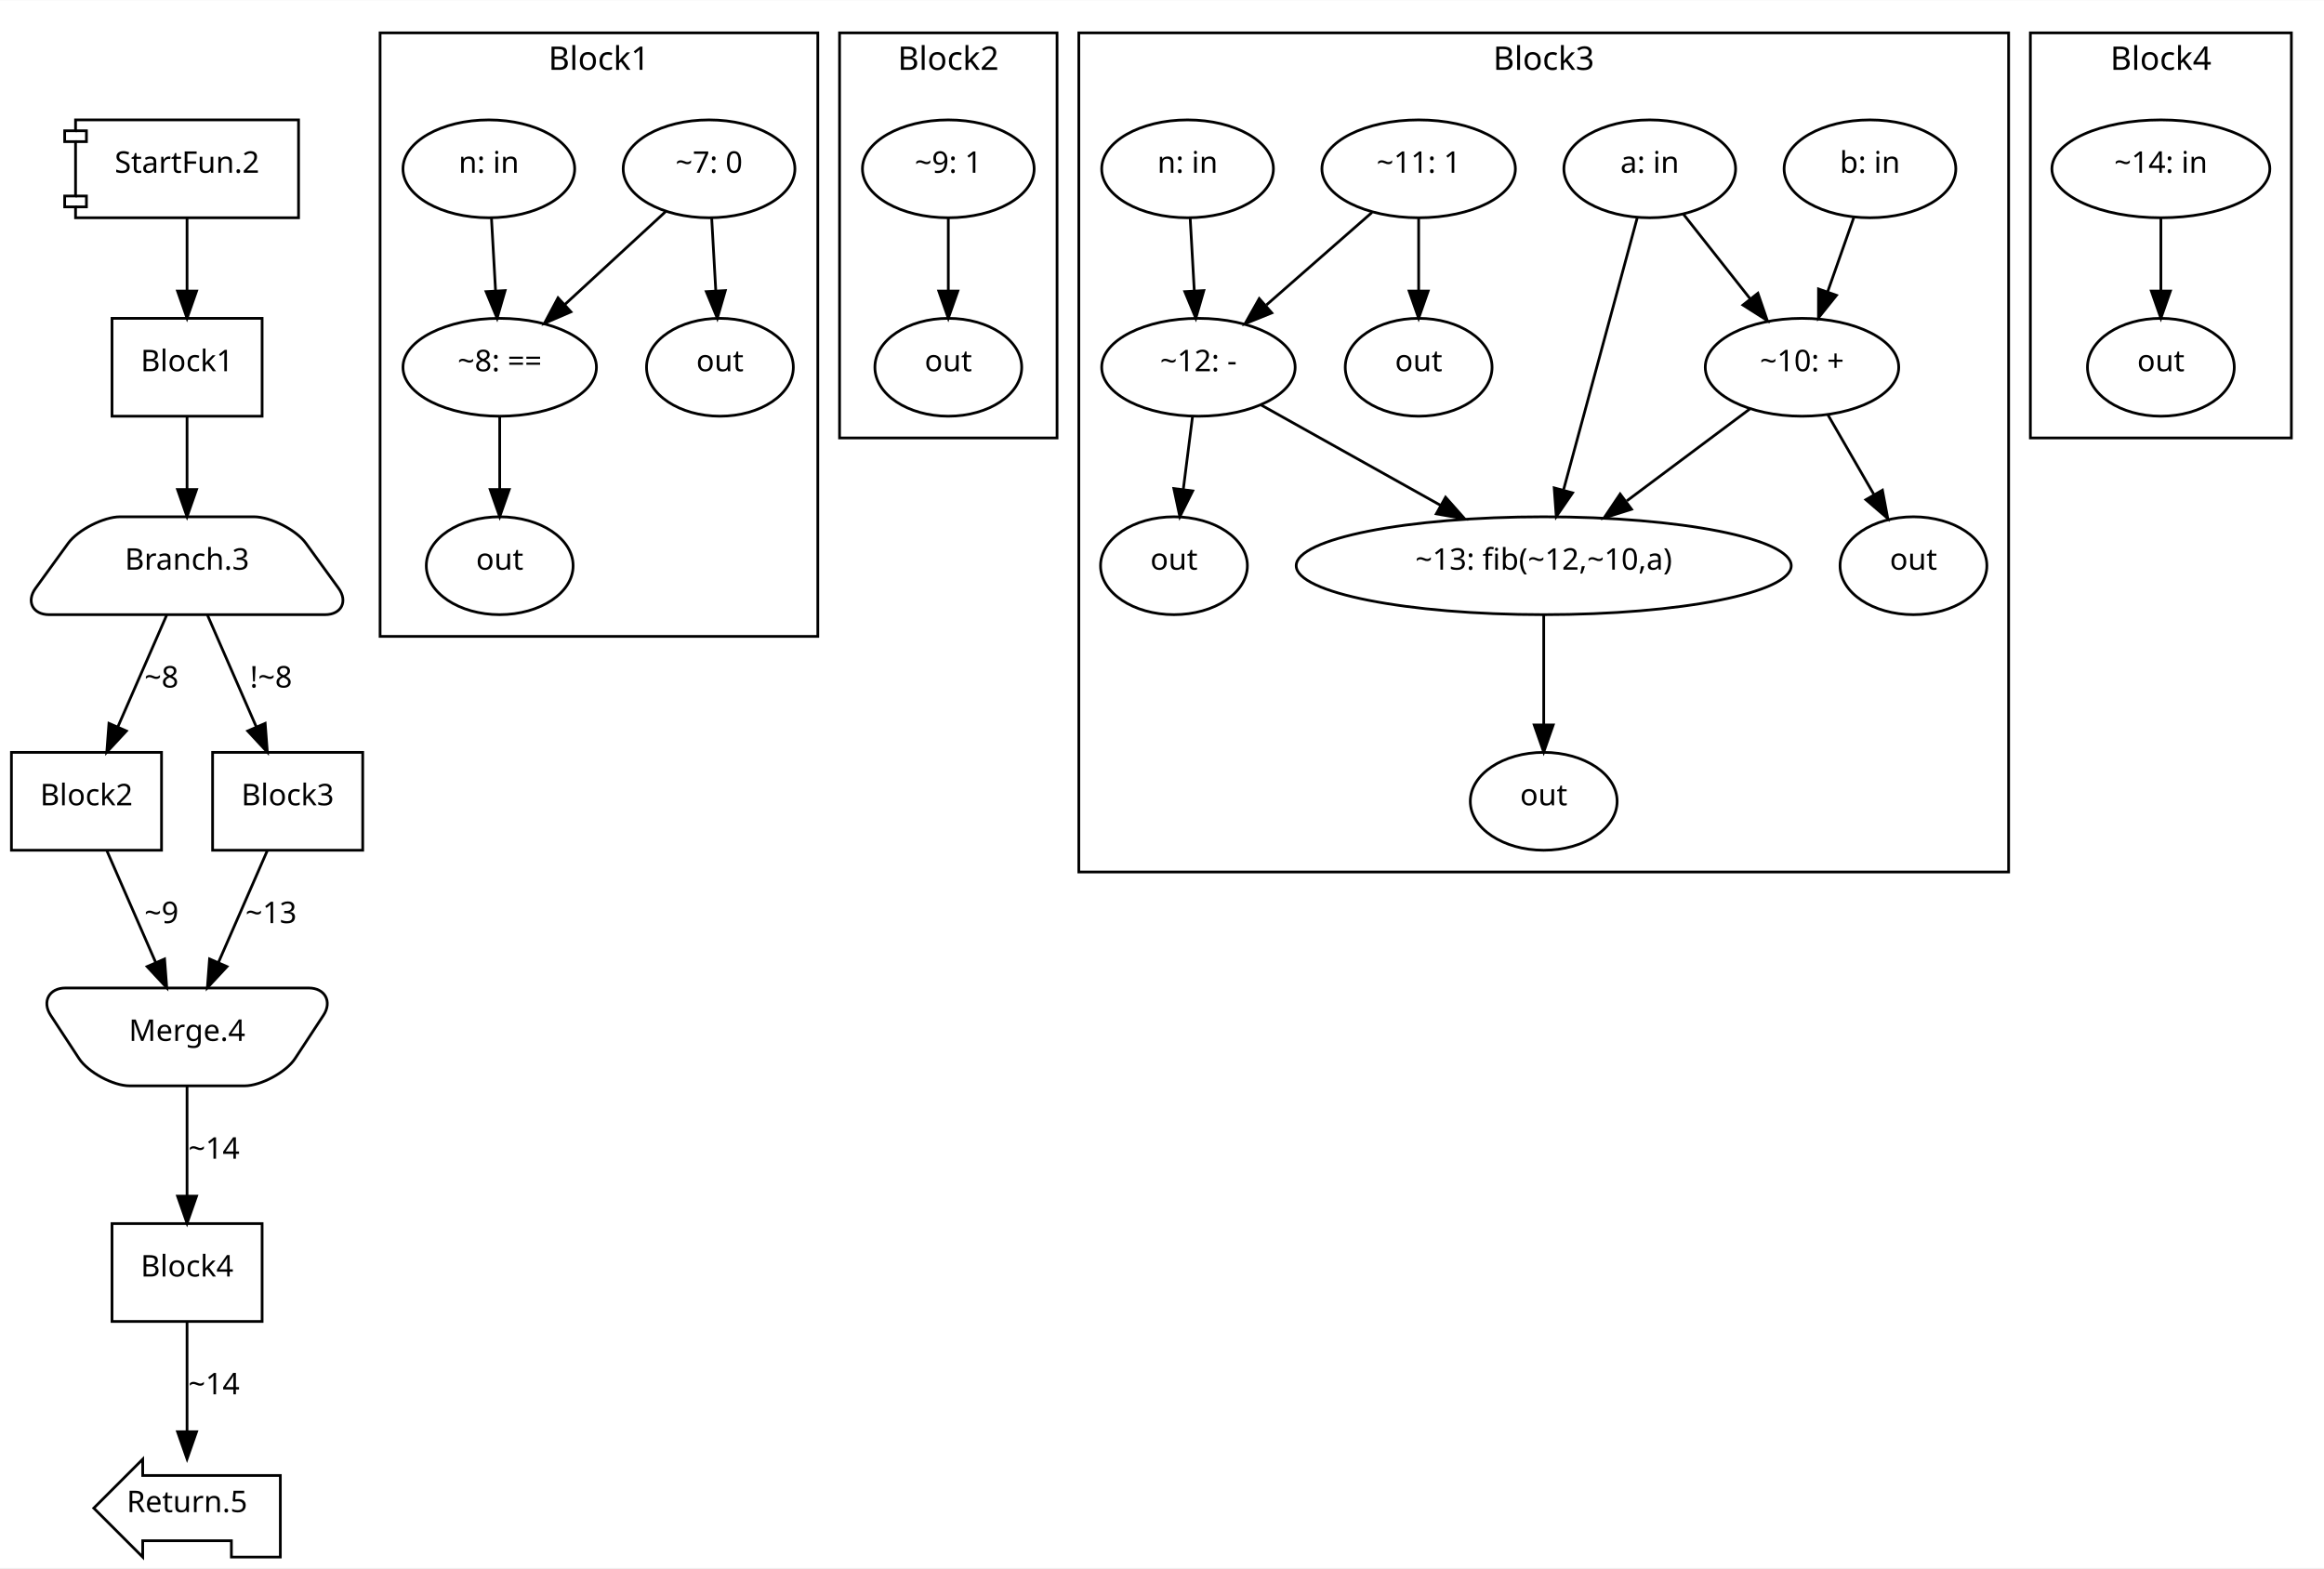
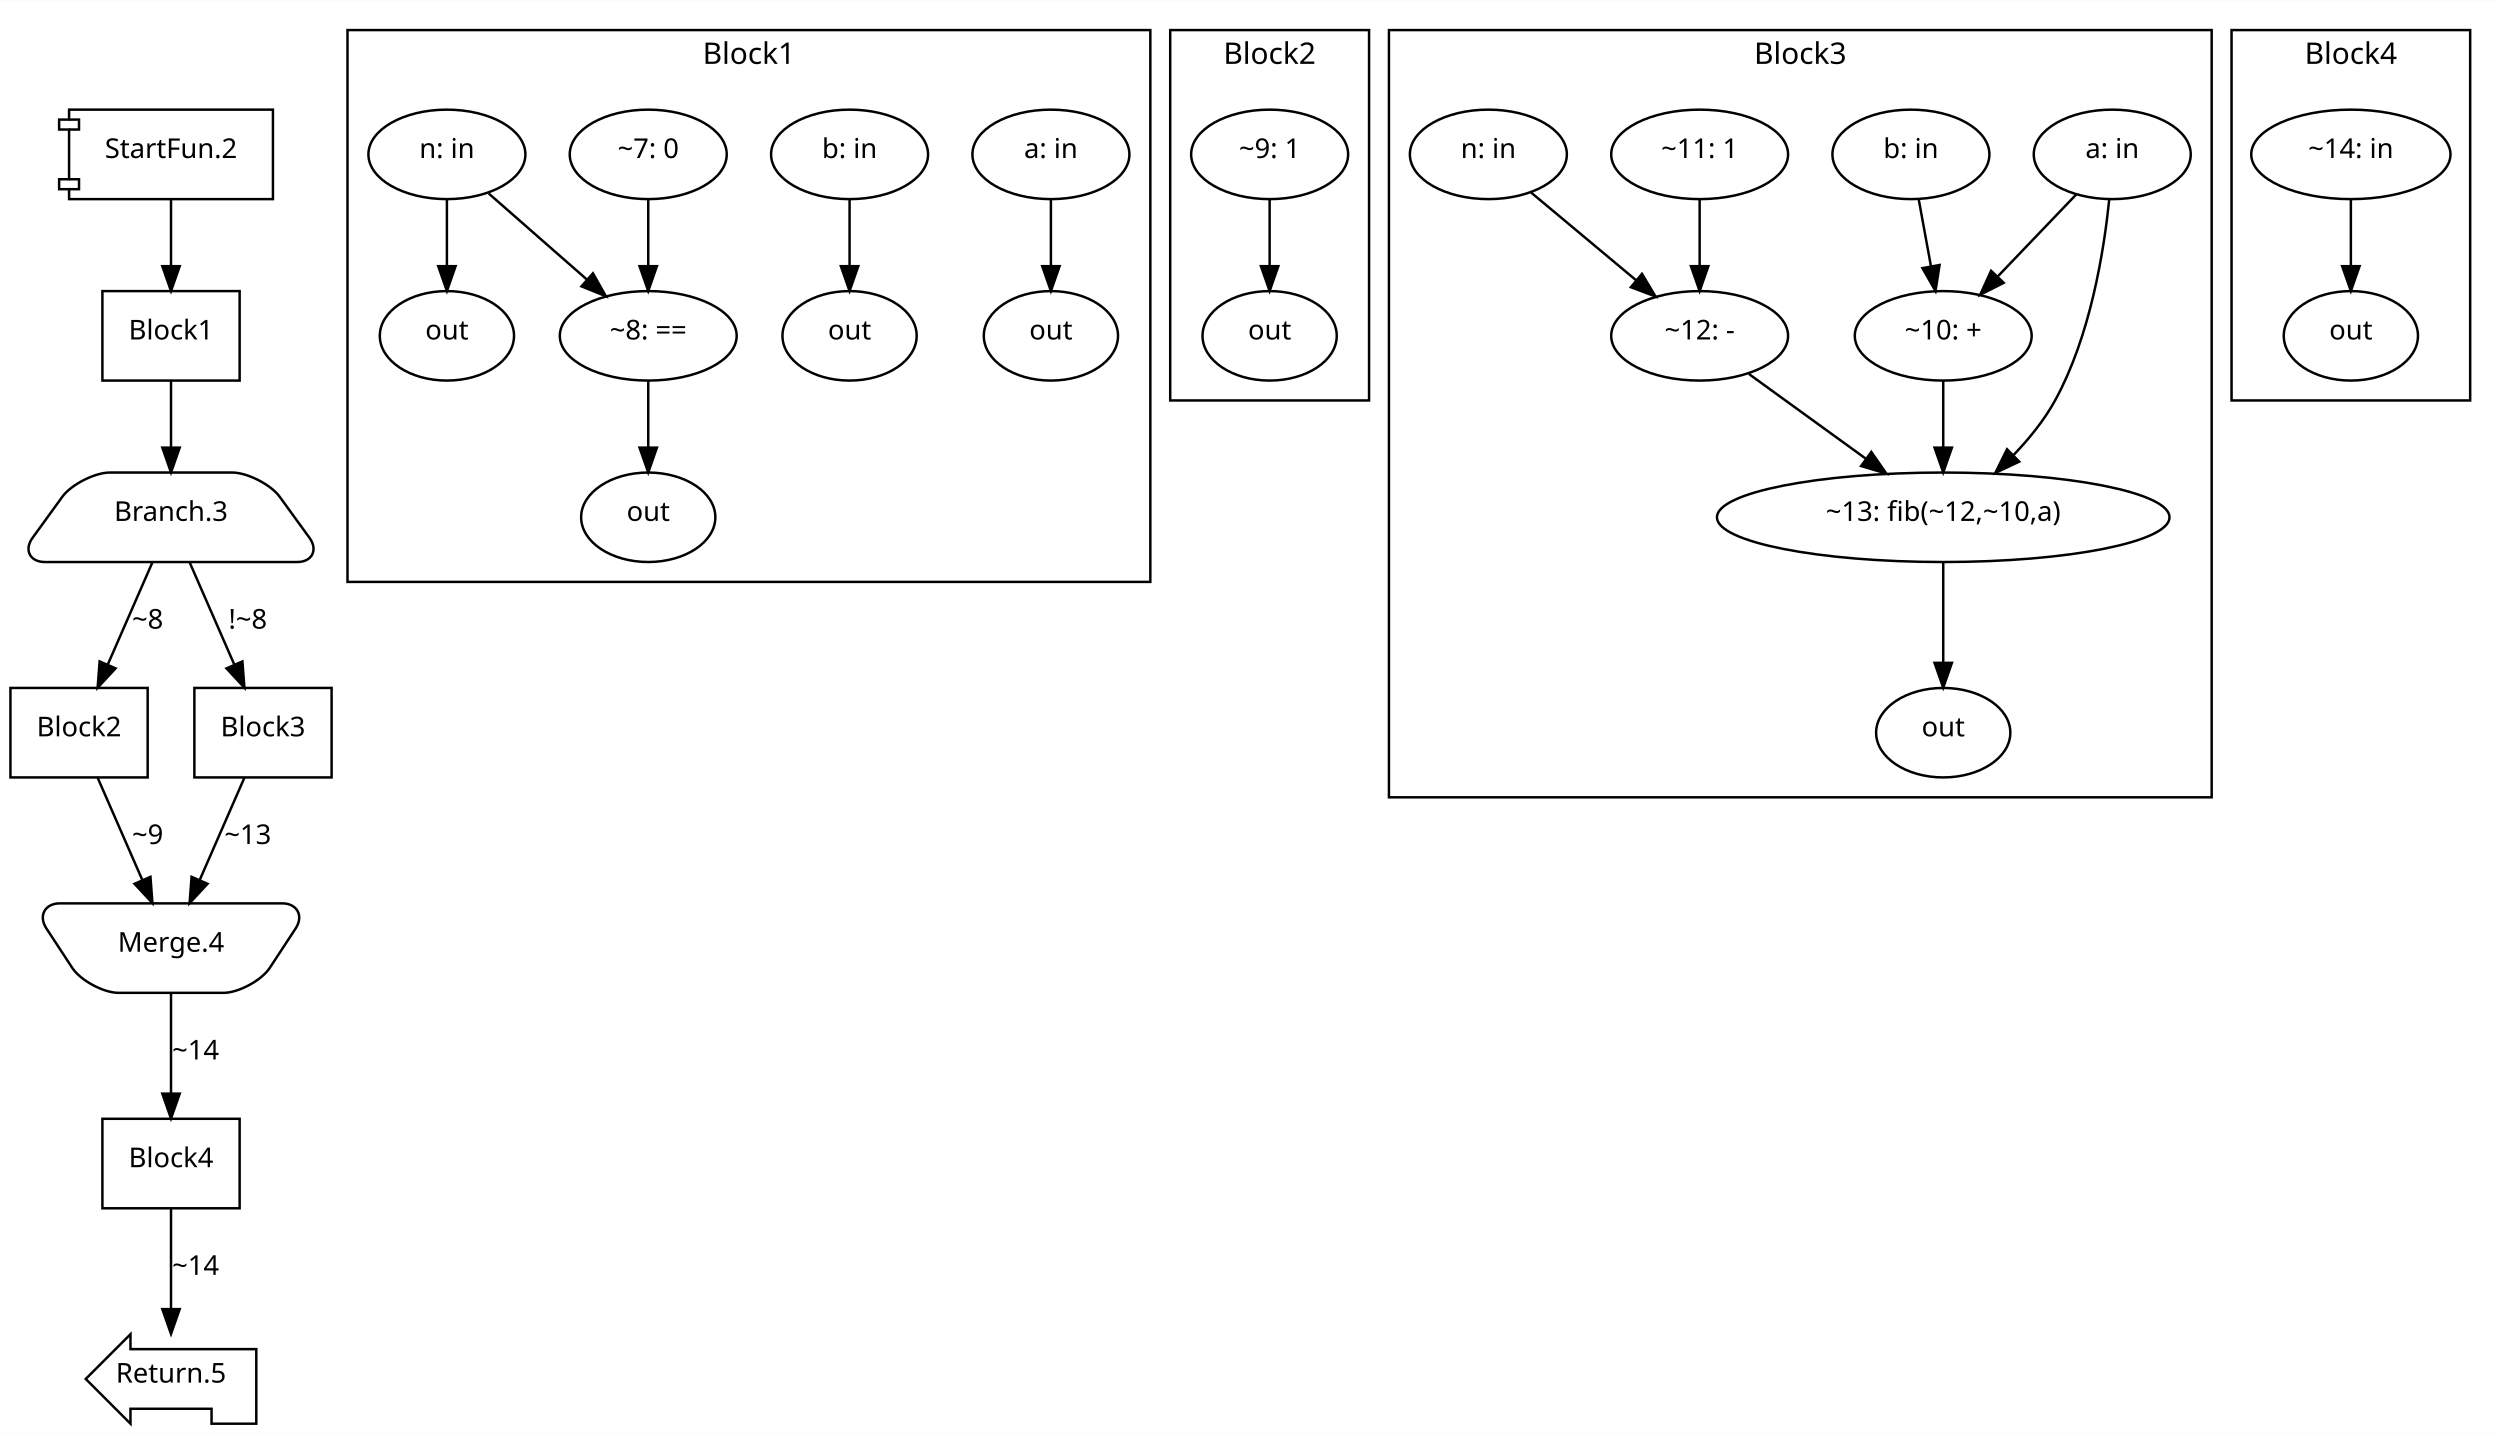
- <svg xmlns="http://www.w3.org/2000/svg" width="855pt" height="577pt" viewBox="0.00 0.00 854.80 576.68">
+ <svg xmlns="http://www.w3.org/2000/svg" width="1006pt" height="577pt" viewBox="0.00 0.00 1005.80 576.68">
  <g id="graph0" class="graph" transform="scale(1 1) rotate(0) translate(4 572.68)">
-     <polygon fill="white" stroke="transparent" points="-4,4 -4,-572.68 850.8,-572.68 850.8,4 -4,4" />
+     <polygon fill="white" stroke="transparent" points="-4,4 -4,-572.68 1001.8,-572.68 1001.8,4 -4,4" />
    <g id="clust1" class="cluster">
-       <polygon fill="none" stroke="black" points="135.8,-338.67 135.8,-560.68 296.8,-560.68 296.8,-338.67 135.8,-338.67" />
-       <text text-anchor="middle" x="216.3" y="-547.08" font-family="Monaco" font-size="12.00">Block1</text>
+       <polygon fill="none" stroke="black" points="135.8,-338.67 135.8,-560.68 458.8,-560.68 458.8,-338.67 135.8,-338.67" />
+       <text text-anchor="middle" x="297.3" y="-547.08" font-family="Monaco" font-size="12.00">Block1</text>
    </g>
    <g id="clust2" class="cluster">
-       <polygon fill="none" stroke="black" points="304.8,-411.67 304.8,-560.68 384.8,-560.68 384.8,-411.67 304.8,-411.67" />
-       <text text-anchor="middle" x="344.8" y="-547.08" font-family="Monaco" font-size="12.00">Block2</text>
+       <polygon fill="none" stroke="black" points="466.8,-411.67 466.8,-560.68 546.8,-560.68 546.8,-411.67 466.8,-411.67" />
+       <text text-anchor="middle" x="506.8" y="-547.08" font-family="Monaco" font-size="12.00">Block2</text>
    </g>
    <g id="clust3" class="cluster">
-       <polygon fill="none" stroke="black" points="392.8,-252.01 392.8,-560.68 734.8,-560.68 734.8,-252.01 392.8,-252.01" />
-       <text text-anchor="middle" x="563.8" y="-547.08" font-family="Monaco" font-size="12.00">Block3</text>
+       <polygon fill="none" stroke="black" points="554.8,-252.01 554.8,-560.68 885.8,-560.68 885.8,-252.01 554.8,-252.01" />
+       <text text-anchor="middle" x="720.3" y="-547.08" font-family="Monaco" font-size="12.00">Block3</text>
    </g>
    <g id="clust4" class="cluster">
-       <polygon fill="none" stroke="black" points="742.8,-411.67 742.8,-560.68 838.8,-560.68 838.8,-411.67 742.8,-411.67" />
-       <text text-anchor="middle" x="790.8" y="-547.08" font-family="Monaco" font-size="12.00">Block4</text>
+       <polygon fill="none" stroke="black" points="893.8,-411.67 893.8,-560.68 989.8,-560.68 989.8,-411.67 893.8,-411.67" />
+       <text text-anchor="middle" x="941.8" y="-547.08" font-family="Monaco" font-size="12.00">Block4</text>
    </g>
    <g id="node1" class="node">
      <polygon fill="none" stroke="black" points="105.81,-528.67 23.79,-528.67 23.79,-524.67 19.79,-524.67 19.79,-520.67 23.79,-520.67 23.79,-500.67 19.79,-500.67 19.79,-496.67 23.79,-496.67 23.79,-492.67 105.81,-492.67 105.81,-528.67" />
      <polyline fill="none" stroke="black" points="23.79,-524.67 27.79,-524.67 27.79,-520.67 23.79,-520.67 " />
      <polyline fill="none" stroke="black" points="23.79,-500.67 27.79,-500.67 27.79,-496.67 23.79,-496.67 " />
      <text text-anchor="middle" x="64.8" y="-509.21" font-family="Monaco" font-size="11.00">StartFun.2</text>
    </g>
    <g id="node2" class="node">
      <polygon fill="none" stroke="black" points="92.41,-455.67 37.2,-455.67 37.2,-419.67 92.41,-419.67 92.41,-455.67" />
      <text text-anchor="middle" x="64.8" y="-436.21" font-family="Monaco" font-size="11.00">Block1</text>
    </g>
    <g id="edge1" class="edge">
      <path fill="none" stroke="black" d="M64.8,-492.49C64.8,-484.46 64.8,-474.72 64.8,-465.74" />
      <polygon fill="black" stroke="black" points="68.3,-465.7 64.8,-455.7 61.3,-465.7 68.3,-465.7" />
    </g>
    <g id="node3" class="node">
      <path fill="none" stroke="black" d="M89.46,-382.67C89.46,-382.67 40.15,-382.67 40.15,-382.67 34.15,-382.67 24.63,-377.82 21.1,-372.96 21.1,-372.96 9.09,-356.39 9.09,-356.39 5.56,-351.53 8.04,-346.67 14.04,-346.67 14.04,-346.67 115.57,-346.67 115.57,-346.67 121.57,-346.67 124.04,-351.53 120.52,-356.39 120.52,-356.39 108.5,-372.96 108.5,-372.96 104.98,-377.82 95.46,-382.67 89.46,-382.67" />
      <text text-anchor="middle" x="64.8" y="-363.21" font-family="Monaco" font-size="11.00">Branch.3</text>
    </g>
    <g id="edge2" class="edge">
      <path fill="none" stroke="black" d="M64.8,-419.49C64.8,-411.46 64.8,-401.72 64.8,-392.74" />
      <polygon fill="black" stroke="black" points="68.3,-392.7 64.8,-382.7 61.3,-392.7 68.3,-392.7" />
    </g>
    <g id="node4" class="node">
      <polygon fill="none" stroke="black" points="55.41,-296.01 0.2,-296.01 0.2,-260.01 55.41,-260.01 55.41,-296.01" />
      <text text-anchor="middle" x="27.8" y="-276.54" font-family="Monaco" font-size="11.00">Block2</text>
    </g>
    <g id="edge3" class="edge">
      <path fill="none" stroke="black" d="M57.32,-346.54C52.15,-334.72 45.18,-318.78 39.32,-305.35" />
      <polygon fill="black" stroke="black" points="42.49,-303.88 35.28,-296.11 36.08,-306.68 42.49,-303.88" />
      <text text-anchor="middle" x="55.4" y="-319.87" font-family="Monaco" font-size="11.00">~8</text>
    </g>
    <g id="node5" class="node">
      <polygon fill="none" stroke="black" points="129.41,-296.01 74.2,-296.01 74.2,-260.01 129.41,-260.01 129.41,-296.01" />
      <text text-anchor="middle" x="101.8" y="-276.54" font-family="Monaco" font-size="11.00">Block3</text>
    </g>
    <g id="edge4" class="edge">
      <path fill="none" stroke="black" d="M72.29,-346.54C77.46,-334.72 84.42,-318.78 90.29,-305.35" />
      <polygon fill="black" stroke="black" points="93.53,-306.68 94.33,-296.11 87.12,-303.88 93.53,-306.68" />
      <text text-anchor="middle" x="95.7" y="-319.87" font-family="Monaco" font-size="11.00">!~8</text>
    </g>
    <g id="node6" class="node">
      <path fill="none" stroke="black" d="M43.66,-173.34C43.66,-173.34 85.94,-173.34 85.94,-173.34 91.94,-173.34 101.23,-178.35 104.52,-183.37 104.52,-183.37 114.97,-199.3 114.97,-199.3 118.26,-204.32 115.55,-209.34 109.55,-209.34 109.55,-209.34 20.06,-209.34 20.06,-209.34 14.06,-209.34 11.35,-204.32 14.64,-199.3 14.64,-199.3 25.08,-183.37 25.08,-183.37 28.37,-178.35 37.66,-173.34 43.66,-173.34" />
      <text text-anchor="middle" x="64.8" y="-189.87" font-family="Monaco" font-size="11.00">Merge.4</text>
    </g>
    <g id="edge5" class="edge">
      <path fill="none" stroke="black" d="M35.29,-259.87C40.46,-248.05 47.42,-232.11 53.29,-218.68" />
      <polygon fill="black" stroke="black" points="56.53,-220.01 57.33,-209.45 50.12,-217.21 56.53,-220.01" />
      <text text-anchor="middle" x="55.4" y="-233.21" font-family="Monaco" font-size="11.00">~9</text>
    </g>
    <g id="edge6" class="edge">
      <path fill="none" stroke="black" d="M94.32,-259.87C89.15,-248.05 82.18,-232.11 76.32,-218.68" />
      <polygon fill="black" stroke="black" points="79.49,-217.21 72.28,-209.45 73.08,-220.01 79.49,-217.21" />
      <text text-anchor="middle" x="95.7" y="-233.21" font-family="Monaco" font-size="11.00">~13</text>
    </g>
    <g id="node7" class="node">
      <polygon fill="none" stroke="black" points="92.41,-122.67 37.2,-122.67 37.2,-86.67 92.41,-86.67 92.41,-122.67" />
      <text text-anchor="middle" x="64.8" y="-103.2" font-family="Monaco" font-size="11.00">Block4</text>
    </g>
    <g id="edge7" class="edge">
      <path fill="none" stroke="black" d="M64.8,-173.2C64.8,-161.61 64.8,-146.06 64.8,-132.8" />
      <polygon fill="black" stroke="black" points="68.3,-132.78 64.8,-122.78 61.3,-132.78 68.3,-132.78" />
      <text text-anchor="middle" x="74.7" y="-146.54" font-family="Monaco" font-size="11.00">~14</text>
    </g>
    <g id="node8" class="node">
      <polygon fill="none" stroke="black" points="99.11,-30 48.49,-30 48.49,-36 30.49,-18 48.49,0 48.49,-6 81.11,-6 81.11,0 99.11,0 99.11,-30" />
      <text text-anchor="middle" x="64.8" y="-16.53" font-family="Monaco" font-size="11.00">Return.5</text>
    </g>
    <g id="edge8" class="edge">
      <path fill="none" stroke="black" d="M64.8,-86.53C64.8,-74.94 64.8,-59.39 64.8,-46.13" />
      <polygon fill="black" stroke="black" points="68.3,-46.11 64.8,-36.11 61.3,-46.11 68.3,-46.11" />
      <text text-anchor="middle" x="74.7" y="-59.87" font-family="Monaco" font-size="11.00">~14</text>
    </g>
    <g id="node9" class="node">
+       <ellipse fill="none" stroke="black" cx="256.8" cy="-437.67" rx="35.58" ry="18" />
+       <text text-anchor="middle" x="256.8" y="-436.21" font-family="Monaco" font-size="11.00">~8: ==</text>
+     </g>
+     <g id="node10" class="node">
+       <ellipse fill="none" stroke="black" cx="256.8" cy="-364.67" rx="27" ry="18" />
+       <text text-anchor="middle" x="256.8" y="-363.21" font-family="Monaco" font-size="11.00">out</text>
+     </g>
+     <g id="edge9" class="edge">
+       <path fill="none" stroke="black" d="M256.8,-419.49C256.8,-411.46 256.8,-401.72 256.8,-392.74" />
+       <polygon fill="black" stroke="black" points="260.3,-392.7 256.8,-382.7 253.3,-392.7 260.3,-392.7" />
+     </g>
+     <g id="node11" class="node">
+       <ellipse fill="none" stroke="black" cx="337.8" cy="-437.67" rx="27" ry="18" />
+       <text text-anchor="middle" x="337.8" y="-436.21" font-family="Monaco" font-size="11.00">out</text>
+     </g>
+     <g id="node12" class="node">
+       <ellipse fill="none" stroke="black" cx="418.8" cy="-510.67" rx="31.58" ry="18" />
+       <text text-anchor="middle" x="418.8" y="-509.21" font-family="Monaco" font-size="11.00">a: in</text>
+     </g>
+     <g id="node16" class="node">
+       <ellipse fill="none" stroke="black" cx="418.8" cy="-437.67" rx="27" ry="18" />
+       <text text-anchor="middle" x="418.8" y="-436.21" font-family="Monaco" font-size="11.00">out</text>
+     </g>
+     <g id="edge10" class="edge">
+       <path fill="none" stroke="black" d="M418.8,-492.49C418.8,-484.46 418.8,-474.72 418.8,-465.74" />
+       <polygon fill="black" stroke="black" points="422.3,-465.7 418.8,-455.7 415.3,-465.7 422.3,-465.7" />
+     </g>
+     <g id="node13" class="node">
+       <ellipse fill="none" stroke="black" cx="337.8" cy="-510.67" rx="31.58" ry="18" />
+       <text text-anchor="middle" x="337.8" y="-509.21" font-family="Monaco" font-size="11.00">b: in</text>
+     </g>
+     <g id="edge11" class="edge">
+       <path fill="none" stroke="black" d="M337.8,-492.49C337.8,-484.46 337.8,-474.72 337.8,-465.74" />
+       <polygon fill="black" stroke="black" points="341.3,-465.7 337.8,-455.7 334.3,-465.7 341.3,-465.7" />
+     </g>
+     <g id="node14" class="node">
      <ellipse fill="none" stroke="black" cx="256.8" cy="-510.67" rx="31.58" ry="18" />
      <text text-anchor="middle" x="256.8" y="-509.21" font-family="Monaco" font-size="11.00">~7: 0</text>
    </g>
-     <g id="node10" class="node">
-       <ellipse fill="none" stroke="black" cx="260.8" cy="-437.67" rx="27" ry="18" />
-       <text text-anchor="middle" x="260.8" y="-436.21" font-family="Monaco" font-size="11.00">out</text>
-     </g>
-     <g id="edge9" class="edge">
-       <path fill="none" stroke="black" d="M257.77,-492.49C258.22,-484.46 258.77,-474.72 259.28,-465.74" />
-       <polygon fill="black" stroke="black" points="262.78,-465.88 259.84,-455.7 255.79,-465.49 262.78,-465.88" />
-     </g>
-     <g id="node12" class="node">
-       <ellipse fill="none" stroke="black" cx="179.8" cy="-437.67" rx="35.58" ry="18" />
-       <text text-anchor="middle" x="179.8" y="-436.21" font-family="Monaco" font-size="11.00">~8: ==</text>
-     </g>
-     <g id="edge10" class="edge">
-       <path fill="none" stroke="black" d="M240.85,-494.96C230.15,-485.1 215.87,-471.93 203.81,-460.81" />
-       <polygon fill="black" stroke="black" points="205.99,-458.06 196.27,-453.86 201.25,-463.21 205.99,-458.06" />
-     </g>
-     <g id="node11" class="node">
+     <g id="edge12" class="edge">
+       <path fill="none" stroke="black" d="M256.8,-492.49C256.8,-484.46 256.8,-474.72 256.8,-465.74" />
+       <polygon fill="black" stroke="black" points="260.3,-465.7 256.8,-455.7 253.3,-465.7 260.3,-465.7" />
+     </g>
+     <g id="node15" class="node">
+       <ellipse fill="none" stroke="black" cx="175.8" cy="-437.67" rx="27" ry="18" />
+       <text text-anchor="middle" x="175.8" y="-436.21" font-family="Monaco" font-size="11.00">out</text>
+     </g>
+     <g id="node17" class="node">
      <ellipse fill="none" stroke="black" cx="175.8" cy="-510.67" rx="31.58" ry="18" />
      <text text-anchor="middle" x="175.8" y="-509.21" font-family="Monaco" font-size="11.00">n: in</text>
    </g>
-     <g id="edge11" class="edge">
-       <path fill="none" stroke="black" d="M176.77,-492.49C177.22,-484.46 177.77,-474.72 178.28,-465.74" />
-       <polygon fill="black" stroke="black" points="181.78,-465.88 178.84,-455.7 174.79,-465.49 181.78,-465.88" />
-     </g>
-     <g id="node13" class="node">
-       <ellipse fill="none" stroke="black" cx="179.8" cy="-364.67" rx="27" ry="18" />
-       <text text-anchor="middle" x="179.8" y="-363.21" font-family="Monaco" font-size="11.00">out</text>
-     </g>
-     <g id="edge12" class="edge">
-       <path fill="none" stroke="black" d="M179.8,-419.49C179.8,-411.46 179.8,-401.72 179.8,-392.74" />
-       <polygon fill="black" stroke="black" points="183.3,-392.7 179.8,-382.7 176.3,-392.7 183.3,-392.7" />
-     </g>
-     <g id="node14" class="node">
-       <ellipse fill="none" stroke="black" cx="344.8" cy="-510.67" rx="31.58" ry="18" />
-       <text text-anchor="middle" x="344.8" y="-509.21" font-family="Monaco" font-size="11.00">~9: 1</text>
-     </g>
-     <g id="node15" class="node">
-       <ellipse fill="none" stroke="black" cx="344.8" cy="-437.67" rx="27" ry="18" />
-       <text text-anchor="middle" x="344.8" y="-436.21" font-family="Monaco" font-size="11.00">out</text>
-     </g>
    <g id="edge13" class="edge">
-       <path fill="none" stroke="black" d="M344.8,-492.49C344.8,-484.46 344.8,-474.72 344.8,-465.74" />
-       <polygon fill="black" stroke="black" points="348.3,-465.7 344.8,-455.7 341.3,-465.7 348.3,-465.7" />
-     </g>
-     <g id="node16" class="node">
-       <ellipse fill="none" stroke="black" cx="602.8" cy="-510.67" rx="31.58" ry="18" />
-       <text text-anchor="middle" x="602.8" y="-509.21" font-family="Monaco" font-size="11.00">a: in</text>
+       <path fill="none" stroke="black" d="M192.59,-494.96C204.02,-484.94 219.35,-471.5 232.17,-460.27" />
+       <polygon fill="black" stroke="black" points="234.55,-462.83 239.76,-453.61 229.94,-457.57 234.55,-462.83" />
+     </g>
+     <g id="edge14" class="edge">
+       <path fill="none" stroke="black" d="M175.8,-492.49C175.8,-484.46 175.8,-474.72 175.8,-465.74" />
+       <polygon fill="black" stroke="black" points="179.3,-465.7 175.8,-455.7 172.3,-465.7 179.3,-465.7" />
    </g>
    <g id="node18" class="node">
-       <ellipse fill="none" stroke="black" cx="658.8" cy="-437.67" rx="35.58" ry="18" />
-       <text text-anchor="middle" x="658.8" y="-436.21" font-family="Monaco" font-size="11.00">~10: +</text>
-     </g>
-     <g id="edge14" class="edge">
-       <path fill="none" stroke="black" d="M615.23,-493.92C622.45,-484.76 631.7,-473.04 639.82,-462.75" />
-       <polygon fill="black" stroke="black" points="642.58,-464.9 646.02,-454.88 637.08,-460.56 642.58,-464.9" />
+       <ellipse fill="none" stroke="black" cx="506.8" cy="-510.67" rx="31.58" ry="18" />
+       <text text-anchor="middle" x="506.8" y="-509.21" font-family="Monaco" font-size="11.00">~9: 1</text>
+     </g>
+     <g id="node19" class="node">
+       <ellipse fill="none" stroke="black" cx="506.8" cy="-437.67" rx="27" ry="18" />
+       <text text-anchor="middle" x="506.8" y="-436.21" font-family="Monaco" font-size="11.00">out</text>
+     </g>
+     <g id="edge15" class="edge">
+       <path fill="none" stroke="black" d="M506.8,-492.49C506.8,-484.46 506.8,-474.72 506.8,-465.74" />
+       <polygon fill="black" stroke="black" points="510.3,-465.7 506.8,-455.7 503.3,-465.7 510.3,-465.7" />
+     </g>
+     <g id="node20" class="node">
+       <ellipse fill="none" stroke="black" cx="679.8" cy="-437.67" rx="35.58" ry="18" />
+       <text text-anchor="middle" x="679.8" y="-436.21" font-family="Monaco" font-size="11.00">~12: -</text>
+     </g>
+     <g id="node27" class="node">
+       <ellipse fill="none" stroke="black" cx="777.8" cy="-364.67" rx="91.04" ry="18" />
+       <text text-anchor="middle" x="777.8" y="-363.21" font-family="Monaco" font-size="11.00">~13: fib(~12,~10,a)</text>
+     </g>
+     <g id="edge16" class="edge">
+       <path fill="none" stroke="black" d="M699.63,-422.31C713.13,-412.53 731.27,-399.39 746.68,-388.22" />
+       <polygon fill="black" stroke="black" points="748.86,-390.96 754.91,-382.26 744.76,-385.29 748.86,-390.96" />
+     </g>
+     <g id="node21" class="node">
+       <ellipse fill="none" stroke="black" cx="845.8" cy="-510.67" rx="31.58" ry="18" />
+       <text text-anchor="middle" x="845.8" y="-509.21" font-family="Monaco" font-size="11.00">a: in</text>
+     </g>
+     <g id="node26" class="node">
+       <ellipse fill="none" stroke="black" cx="777.8" cy="-437.67" rx="35.58" ry="18" />
+       <text text-anchor="middle" x="777.8" y="-436.21" font-family="Monaco" font-size="11.00">~10: +</text>
+     </g>
+     <g id="edge17" class="edge">
+       <path fill="none" stroke="black" d="M831.38,-494.62C822.22,-485.05 810.18,-472.48 799.84,-461.68" />
+       <polygon fill="black" stroke="black" points="802.12,-459 792.67,-454.2 797.06,-463.84 802.12,-459" />
+     </g>
+     <g id="edge18" class="edge">
+       <path fill="none" stroke="black" d="M844.57,-492.38C842.49,-471.98 837.03,-437.56 822.8,-411.67 818.47,-403.79 812.42,-396.32 806.15,-389.78" />
+       <polygon fill="black" stroke="black" points="808.37,-387.06 798.78,-382.55 803.47,-392.05 808.37,-387.06" />
+     </g>
+     <g id="node22" class="node">
+       <ellipse fill="none" stroke="black" cx="764.8" cy="-510.67" rx="31.58" ry="18" />
+       <text text-anchor="middle" x="764.8" y="-509.21" font-family="Monaco" font-size="11.00">b: in</text>
+     </g>
+     <g id="edge19" class="edge">
+       <path fill="none" stroke="black" d="M767.95,-492.49C769.42,-484.46 771.2,-474.72 772.85,-465.74" />
+       <polygon fill="black" stroke="black" points="776.33,-466.17 774.69,-455.7 769.44,-464.91 776.33,-466.17" />
+     </g>
+     <g id="node23" class="node">
+       <ellipse fill="none" stroke="black" cx="777.8" cy="-278.01" rx="27" ry="18" />
+       <text text-anchor="middle" x="777.8" y="-276.54" font-family="Monaco" font-size="11.00">out</text>
+     </g>
+     <g id="node24" class="node">
+       <ellipse fill="none" stroke="black" cx="679.8" cy="-510.67" rx="35.58" ry="18" />
+       <text text-anchor="middle" x="679.8" y="-509.21" font-family="Monaco" font-size="11.00">~11: 1</text>
+     </g>
+     <g id="edge20" class="edge">
+       <path fill="none" stroke="black" d="M679.8,-492.49C679.8,-484.46 679.8,-474.72 679.8,-465.74" />
+       <polygon fill="black" stroke="black" points="683.3,-465.7 679.8,-455.7 676.3,-465.7 683.3,-465.7" />
    </g>
    <g id="node25" class="node">
-       <ellipse fill="none" stroke="black" cx="563.8" cy="-364.67" rx="91.04" ry="18" />
-       <text text-anchor="middle" x="563.8" y="-363.21" font-family="Monaco" font-size="11.00">~13: fib(~12,~10,a)</text>
-     </g>
-     <g id="edge15" class="edge">
-       <path fill="none" stroke="black" d="M598.18,-492.59C591.49,-467.91 579.06,-422.02 571.13,-392.71" />
-       <polygon fill="black" stroke="black" points="574.42,-391.47 568.42,-382.74 567.66,-393.3 574.42,-391.47" />
-     </g>
-     <g id="node17" class="node">
-       <ellipse fill="none" stroke="black" cx="683.8" cy="-510.67" rx="31.58" ry="18" />
-       <text text-anchor="middle" x="683.8" y="-509.21" font-family="Monaco" font-size="11.00">b: in</text>
-     </g>
-     <g id="edge16" class="edge">
-       <path fill="none" stroke="black" d="M677.88,-492.85C674.99,-484.66 671.46,-474.61 668.22,-465.41" />
-       <polygon fill="black" stroke="black" points="671.48,-464.14 664.86,-455.87 664.88,-466.47 671.48,-464.14" />
-     </g>
-     <g id="node19" class="node">
-       <ellipse fill="none" stroke="black" cx="699.8" cy="-364.67" rx="27" ry="18" />
-       <text text-anchor="middle" x="699.8" y="-363.21" font-family="Monaco" font-size="11.00">out</text>
-     </g>
-     <g id="edge17" class="edge">
-       <path fill="none" stroke="black" d="M668.31,-420.21C673.33,-411.51 679.6,-400.66 685.22,-390.93" />
-       <polygon fill="black" stroke="black" points="688.38,-392.46 690.35,-382.05 682.31,-388.96 688.38,-392.46" />
-     </g>
-     <g id="edge18" class="edge">
-       <path fill="none" stroke="black" d="M639.58,-422.31C626.62,-412.62 609.24,-399.63 594.39,-388.54" />
-       <polygon fill="black" stroke="black" points="596.1,-385.44 586,-382.26 591.91,-391.05 596.1,-385.44" />
-     </g>
-     <g id="node20" class="node">
-       <ellipse fill="none" stroke="black" cx="517.8" cy="-510.67" rx="35.58" ry="18" />
-       <text text-anchor="middle" x="517.8" y="-509.21" font-family="Monaco" font-size="11.00">~11: 1</text>
-     </g>
-     <g id="node21" class="node">
-       <ellipse fill="none" stroke="black" cx="517.8" cy="-437.67" rx="27" ry="18" />
-       <text text-anchor="middle" x="517.8" y="-436.21" font-family="Monaco" font-size="11.00">out</text>
-     </g>
-     <g id="edge19" class="edge">
-       <path fill="none" stroke="black" d="M517.8,-492.49C517.8,-484.46 517.8,-474.72 517.8,-465.74" />
-       <polygon fill="black" stroke="black" points="521.3,-465.7 517.8,-455.7 514.3,-465.7 521.3,-465.7" />
-     </g>
-     <g id="node23" class="node">
-       <ellipse fill="none" stroke="black" cx="436.8" cy="-437.67" rx="35.58" ry="18" />
-       <text text-anchor="middle" x="436.8" y="-436.21" font-family="Monaco" font-size="11.00">~12: -</text>
-     </g>
-     <g id="edge20" class="edge">
-       <path fill="none" stroke="black" d="M500.63,-494.62C489.35,-484.73 474.41,-471.64 461.83,-460.61" />
-       <polygon fill="black" stroke="black" points="463.78,-457.67 453.96,-453.71 459.17,-462.93 463.78,-457.67" />
-     </g>
-     <g id="node22" class="node">
-       <ellipse fill="none" stroke="black" cx="432.8" cy="-510.67" rx="31.58" ry="18" />
-       <text text-anchor="middle" x="432.8" y="-509.21" font-family="Monaco" font-size="11.00">n: in</text>
+       <ellipse fill="none" stroke="black" cx="594.8" cy="-510.67" rx="31.58" ry="18" />
+       <text text-anchor="middle" x="594.8" y="-509.21" font-family="Monaco" font-size="11.00">n: in</text>
    </g>
    <g id="edge21" class="edge">
-       <path fill="none" stroke="black" d="M433.77,-492.49C434.22,-484.46 434.77,-474.72 435.28,-465.74" />
-       <polygon fill="black" stroke="black" points="438.78,-465.88 435.84,-455.7 431.79,-465.49 438.78,-465.88" />
-     </g>
-     <g id="node24" class="node">
-       <ellipse fill="none" stroke="black" cx="427.8" cy="-364.67" rx="27" ry="18" />
-       <text text-anchor="middle" x="427.8" y="-363.21" font-family="Monaco" font-size="11.00">out</text>
+       <path fill="none" stroke="black" d="M612,-495.31C624.17,-485.14 640.68,-471.35 654.37,-459.92" />
+       <polygon fill="black" stroke="black" points="656.61,-462.61 662.04,-453.51 652.12,-457.23 656.61,-462.61" />
    </g>
    <g id="edge22" class="edge">
-       <path fill="none" stroke="black" d="M434.62,-419.49C433.61,-411.46 432.37,-401.72 431.23,-392.74" />
-       <polygon fill="black" stroke="black" points="434.69,-392.18 429.96,-382.7 427.75,-393.06 434.69,-392.18" />
+       <path fill="none" stroke="black" d="M777.8,-419.49C777.8,-411.46 777.8,-401.72 777.8,-392.74" />
+       <polygon fill="black" stroke="black" points="781.3,-392.7 777.8,-382.7 774.3,-392.7 781.3,-392.7" />
    </g>
    <g id="edge23" class="edge">
-       <path fill="none" stroke="black" d="M459.8,-423.82C478.19,-413.54 504.36,-398.91 525.84,-386.9" />
-       <polygon fill="black" stroke="black" points="527.7,-389.86 534.73,-381.93 524.29,-383.75 527.7,-389.86" />
-     </g>
-     <g id="node26" class="node">
-       <ellipse fill="none" stroke="black" cx="563.8" cy="-278.01" rx="27" ry="18" />
-       <text text-anchor="middle" x="563.8" y="-276.54" font-family="Monaco" font-size="11.00">out</text>
+       <path fill="none" stroke="black" d="M777.8,-346.54C777.8,-334.95 777.8,-319.4 777.8,-306.14" />
+       <polygon fill="black" stroke="black" points="781.3,-306.11 777.8,-296.11 774.3,-306.11 781.3,-306.11" />
+     </g>
+     <g id="node28" class="node">
+       <ellipse fill="none" stroke="black" cx="941.8" cy="-510.67" rx="40.08" ry="18" />
+       <text text-anchor="middle" x="941.8" y="-509.21" font-family="Monaco" font-size="11.00">~14: in</text>
+     </g>
+     <g id="node29" class="node">
+       <ellipse fill="none" stroke="black" cx="941.8" cy="-437.67" rx="27" ry="18" />
+       <text text-anchor="middle" x="941.8" y="-436.21" font-family="Monaco" font-size="11.00">out</text>
    </g>
    <g id="edge24" class="edge">
-       <path fill="none" stroke="black" d="M563.8,-346.54C563.8,-334.95 563.8,-319.4 563.8,-306.14" />
-       <polygon fill="black" stroke="black" points="567.3,-306.11 563.8,-296.11 560.3,-306.11 567.3,-306.11" />
-     </g>
-     <g id="node27" class="node">
-       <ellipse fill="none" stroke="black" cx="790.8" cy="-510.67" rx="40.08" ry="18" />
-       <text text-anchor="middle" x="790.8" y="-509.21" font-family="Monaco" font-size="11.00">~14: in</text>
-     </g>
-     <g id="node28" class="node">
-       <ellipse fill="none" stroke="black" cx="790.8" cy="-437.67" rx="27" ry="18" />
-       <text text-anchor="middle" x="790.8" y="-436.21" font-family="Monaco" font-size="11.00">out</text>
-     </g>
-     <g id="edge25" class="edge">
-       <path fill="none" stroke="black" d="M790.8,-492.49C790.8,-484.46 790.8,-474.72 790.8,-465.74" />
-       <polygon fill="black" stroke="black" points="794.3,-465.7 790.8,-455.7 787.3,-465.7 794.3,-465.7" />
+       <path fill="none" stroke="black" d="M941.8,-492.49C941.8,-484.46 941.8,-474.72 941.8,-465.74" />
+       <polygon fill="black" stroke="black" points="945.3,-465.7 941.8,-455.7 938.3,-465.7 945.3,-465.7" />
    </g>
  </g>
</svg>
